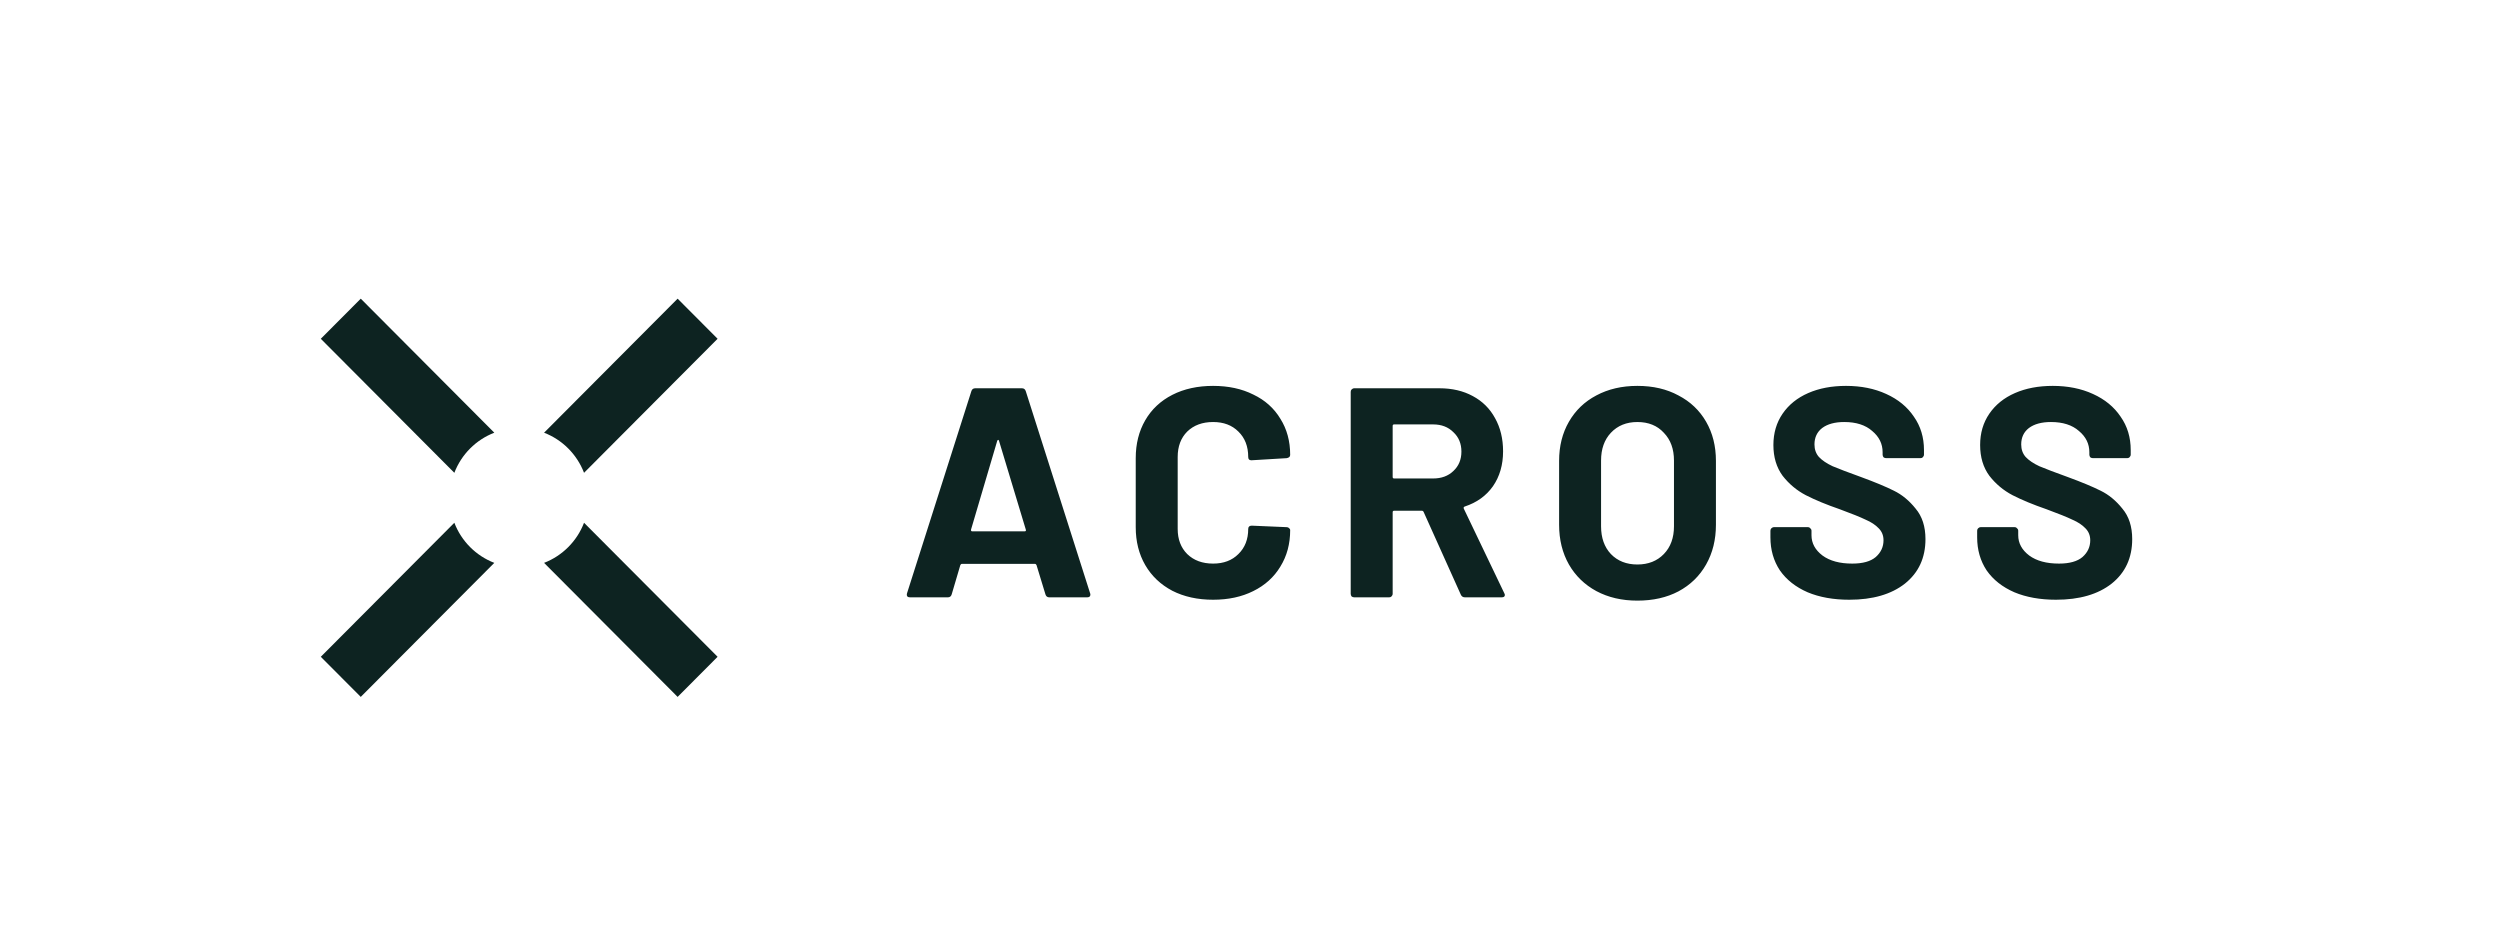
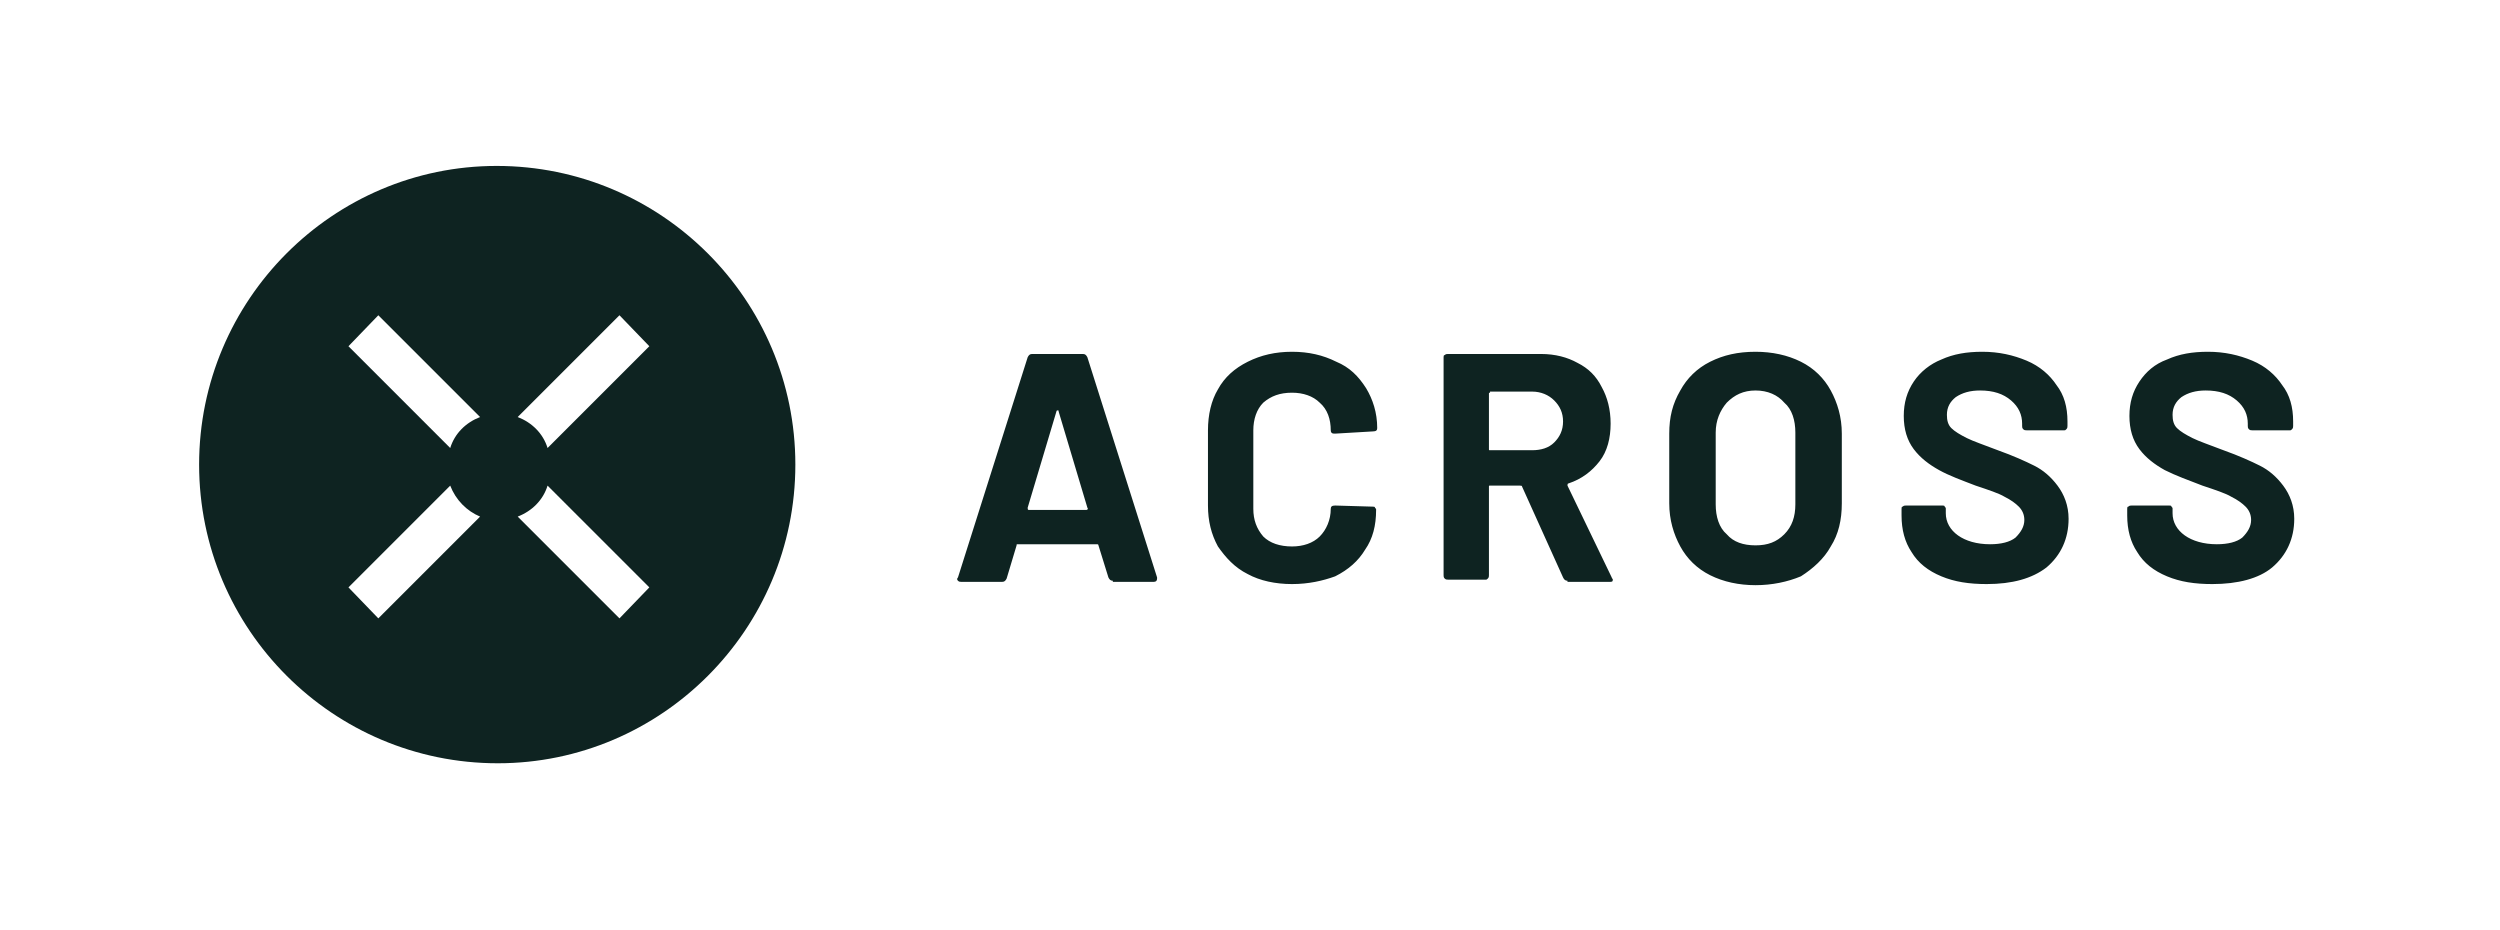
- <svg xmlns="http://www.w3.org/2000/svg" width="226" height="84" viewBox="0 0 226 84" fill="none">
-   <path d="M94.857 54C94.678 54 94.561 53.91 94.508 53.73L93.701 51.084C93.665 51.012 93.62 50.976 93.566 50.976H86.948C86.894 50.976 86.849 51.012 86.814 51.084L86.033 53.73C85.98 53.91 85.863 54 85.684 54H82.267C82.159 54 82.079 53.973 82.025 53.919C81.971 53.847 81.962 53.748 81.998 53.622L87.809 35.37C87.863 35.19 87.979 35.1 88.159 35.1H92.382C92.562 35.1 92.678 35.19 92.732 35.37L98.543 53.622C98.561 53.658 98.57 53.703 98.57 53.757C98.57 53.919 98.471 54 98.274 54H94.857ZM87.782 47.871C87.764 47.979 87.8 48.033 87.89 48.033H92.624C92.732 48.033 92.768 47.979 92.732 47.871L90.311 39.852C90.293 39.78 90.266 39.753 90.23 39.771C90.194 39.771 90.167 39.798 90.149 39.852L87.782 47.871ZM109.665 54.216C108.266 54.216 107.037 53.946 105.979 53.406C104.921 52.848 104.105 52.074 103.531 51.084C102.957 50.094 102.67 48.951 102.67 47.655V41.418C102.67 40.122 102.957 38.979 103.531 37.989C104.105 36.999 104.921 36.234 105.979 35.694C107.037 35.154 108.266 34.884 109.665 34.884C111.046 34.884 112.256 35.145 113.297 35.667C114.355 36.171 115.171 36.9 115.745 37.854C116.336 38.79 116.632 39.879 116.632 41.121C116.632 41.283 116.525 41.382 116.31 41.418L113.162 41.607H113.108C112.929 41.607 112.839 41.508 112.839 41.31C112.839 40.356 112.543 39.591 111.951 39.015C111.377 38.439 110.615 38.151 109.665 38.151C108.696 38.151 107.916 38.439 107.324 39.015C106.75 39.591 106.463 40.356 106.463 41.31V47.817C106.463 48.753 106.75 49.509 107.324 50.085C107.916 50.661 108.696 50.949 109.665 50.949C110.615 50.949 111.377 50.661 111.951 50.085C112.543 49.509 112.839 48.753 112.839 47.817C112.839 47.619 112.947 47.52 113.162 47.52L116.31 47.655C116.399 47.655 116.471 47.682 116.525 47.736C116.597 47.79 116.632 47.853 116.632 47.925C116.632 49.167 116.336 50.265 115.745 51.219C115.171 52.173 114.355 52.911 113.297 53.433C112.256 53.955 111.046 54.216 109.665 54.216ZM132.435 54C132.255 54 132.13 53.919 132.058 53.757L128.695 46.278C128.659 46.206 128.605 46.17 128.534 46.17H126.032C125.942 46.17 125.897 46.215 125.897 46.305V53.676C125.897 53.766 125.861 53.847 125.79 53.919C125.736 53.973 125.664 54 125.574 54H122.427C122.337 54 122.257 53.973 122.185 53.919C122.131 53.847 122.104 53.766 122.104 53.676V35.424C122.104 35.334 122.131 35.262 122.185 35.208C122.257 35.136 122.337 35.1 122.427 35.1H130.121C131.269 35.1 132.273 35.334 133.134 35.802C134.013 36.27 134.685 36.936 135.152 37.8C135.636 38.664 135.878 39.663 135.878 40.797C135.878 42.021 135.573 43.074 134.963 43.956C134.354 44.82 133.502 45.432 132.408 45.792C132.318 45.828 132.291 45.891 132.327 45.981L135.986 53.622C136.022 53.694 136.039 53.748 136.039 53.784C136.039 53.928 135.941 54 135.744 54H132.435ZM126.032 38.367C125.942 38.367 125.897 38.412 125.897 38.502V43.119C125.897 43.209 125.942 43.254 126.032 43.254H129.556C130.309 43.254 130.919 43.029 131.385 42.579C131.87 42.129 132.112 41.544 132.112 40.824C132.112 40.104 131.87 39.519 131.385 39.069C130.919 38.601 130.309 38.367 129.556 38.367H126.032ZM148.018 54.297C146.619 54.297 145.382 54.009 144.306 53.433C143.247 52.857 142.422 52.056 141.831 51.03C141.239 49.986 140.943 48.789 140.943 47.439V41.661C140.943 40.329 141.239 39.15 141.831 38.124C142.422 37.098 143.247 36.306 144.306 35.748C145.382 35.172 146.619 34.884 148.018 34.884C149.435 34.884 150.672 35.172 151.731 35.748C152.807 36.306 153.641 37.098 154.232 38.124C154.824 39.15 155.12 40.329 155.12 41.661V47.439C155.12 48.789 154.824 49.986 154.232 51.03C153.641 52.074 152.807 52.884 151.731 53.46C150.672 54.018 149.435 54.297 148.018 54.297ZM148.018 51.03C149.005 51.03 149.803 50.715 150.412 50.085C151.022 49.455 151.327 48.618 151.327 47.574V41.634C151.327 40.59 151.022 39.753 150.412 39.123C149.821 38.475 149.022 38.151 148.018 38.151C147.032 38.151 146.234 38.475 145.624 39.123C145.032 39.753 144.736 40.59 144.736 41.634V47.574C144.736 48.618 145.032 49.455 145.624 50.085C146.234 50.715 147.032 51.03 148.018 51.03ZM167.175 54.216C165.74 54.216 164.485 53.991 163.409 53.541C162.333 53.073 161.499 52.416 160.907 51.57C160.333 50.706 160.046 49.707 160.046 48.573V47.979C160.046 47.889 160.073 47.817 160.127 47.763C160.198 47.691 160.279 47.655 160.369 47.655H163.436C163.525 47.655 163.597 47.691 163.651 47.763C163.723 47.817 163.759 47.889 163.759 47.979V48.384C163.759 49.104 164.09 49.716 164.754 50.22C165.418 50.706 166.314 50.949 167.444 50.949C168.395 50.949 169.103 50.751 169.569 50.355C170.036 49.941 170.269 49.437 170.269 48.843C170.269 48.411 170.125 48.051 169.838 47.763C169.551 47.457 169.157 47.196 168.655 46.98C168.17 46.746 167.39 46.431 166.314 46.035C165.113 45.621 164.09 45.198 163.247 44.766C162.422 44.334 161.723 43.749 161.149 43.011C160.593 42.255 160.315 41.328 160.315 40.23C160.315 39.15 160.593 38.205 161.149 37.395C161.705 36.585 162.476 35.964 163.463 35.532C164.449 35.1 165.588 34.884 166.879 34.884C168.242 34.884 169.453 35.127 170.511 35.613C171.587 36.099 172.421 36.783 173.013 37.665C173.623 38.529 173.928 39.537 173.928 40.689V41.094C173.928 41.184 173.892 41.265 173.82 41.337C173.766 41.391 173.694 41.418 173.605 41.418H170.511C170.421 41.418 170.341 41.391 170.269 41.337C170.215 41.265 170.188 41.184 170.188 41.094V40.878C170.188 40.122 169.874 39.483 169.247 38.961C168.637 38.421 167.794 38.151 166.718 38.151C165.875 38.151 165.211 38.331 164.727 38.691C164.261 39.051 164.028 39.546 164.028 40.176C164.028 40.626 164.162 41.004 164.431 41.31C164.718 41.616 165.131 41.895 165.669 42.147C166.225 42.381 167.076 42.705 168.224 43.119C169.498 43.587 170.493 44.001 171.21 44.361C171.946 44.721 172.6 45.261 173.174 45.981C173.766 46.683 174.062 47.601 174.062 48.735C174.062 50.427 173.443 51.768 172.206 52.758C170.968 53.73 169.291 54.216 167.175 54.216ZM185.864 54.216C184.429 54.216 183.174 53.991 182.098 53.541C181.022 53.073 180.188 52.416 179.596 51.57C179.022 50.706 178.735 49.707 178.735 48.573V47.979C178.735 47.889 178.762 47.817 178.816 47.763C178.887 47.691 178.968 47.655 179.058 47.655H182.125C182.214 47.655 182.286 47.691 182.34 47.763C182.412 47.817 182.447 47.889 182.447 47.979V48.384C182.447 49.104 182.779 49.716 183.443 50.22C184.106 50.706 185.003 50.949 186.133 50.949C187.084 50.949 187.792 50.751 188.258 50.355C188.725 49.941 188.958 49.437 188.958 48.843C188.958 48.411 188.814 48.051 188.527 47.763C188.24 47.457 187.846 47.196 187.344 46.98C186.859 46.746 186.079 46.431 185.003 46.035C183.802 45.621 182.779 45.198 181.936 44.766C181.111 44.334 180.412 43.749 179.838 43.011C179.282 42.255 179.004 41.328 179.004 40.23C179.004 39.15 179.282 38.205 179.838 37.395C180.394 36.585 181.165 35.964 182.152 35.532C183.138 35.1 184.277 34.884 185.568 34.884C186.931 34.884 188.142 35.127 189.2 35.613C190.276 36.099 191.11 36.783 191.702 37.665C192.312 38.529 192.617 39.537 192.617 40.689V41.094C192.617 41.184 192.581 41.265 192.509 41.337C192.455 41.391 192.383 41.418 192.294 41.418H189.2C189.11 41.418 189.03 41.391 188.958 41.337C188.904 41.265 188.877 41.184 188.877 41.094V40.878C188.877 40.122 188.563 39.483 187.936 38.961C187.326 38.421 186.483 38.151 185.407 38.151C184.564 38.151 183.9 38.331 183.416 38.691C182.95 39.051 182.717 39.546 182.717 40.176C182.717 40.626 182.851 41.004 183.12 41.31C183.407 41.616 183.819 41.895 184.358 42.147C184.914 42.381 185.765 42.705 186.913 43.119C188.187 43.587 189.182 44.001 189.899 44.361C190.635 44.721 191.289 45.261 191.863 45.981C192.455 46.683 192.751 47.601 192.751 48.735C192.751 50.427 192.132 51.768 190.895 52.758C189.657 53.73 187.98 54.216 185.864 54.216Z" fill="#0D2321" />
-   <path fill-rule="evenodd" clip-rule="evenodd" d="M61.257 27L64.87 30.626L52.797 42.742C52.16 41.079 50.842 39.755 49.184 39.117L61.257 27ZM44.685 39.117L32.613 27L29 30.626L41.073 42.742C41.709 41.079 43.028 39.755 44.685 39.117ZM41.073 47.258L29 59.374L32.613 63L44.685 50.883C43.028 50.245 41.709 48.921 41.073 47.258ZM49.184 50.883L61.257 63L64.87 59.374L52.797 47.258C52.16 48.921 50.842 50.245 49.184 50.883Z" fill="#0D2321" />
+ <svg xmlns="http://www.w3.org/2000/svg" xmlns:xlink="http://www.w3.org/1999/xlink" version="1.1" id="Layer_1" x="0px" y="0px" viewBox="0 0 226 84" style="enable-background:new 0 0 226 84;" xml:space="preserve">
+   <style type="text/css">
+ 	.st0{clip-path:url(#SVGID_00000145053941016475796470000003269592781659865495_);}
+ 	.st1{fill-rule:evenodd;clip-rule:evenodd;fill:#0E2321;}
+ 	.st2{fill:#0E2321;}
+ </style>
+   <g>
+     <defs>
+       <rect id="SVGID_1_" x="18" y="15" width="190" height="54" />
+     </defs>
+     <clipPath id="SVGID_00000033367368567480163750000015571971110582739093_">
+       <use xlink:href="#SVGID_1_" style="overflow:visible;" />
+     </clipPath>
+     <g style="clip-path:url(#SVGID_00000033367368567480163750000015571971110582739093_);">
+       <path class="st1" d="M71.9,42c0,14.9-12.1,27-26.9,27C30.1,69,18,56.9,18,42s12.1-27,26.9-27C59.8,15,71.9,27.1,71.9,42z     M58.7,31.3L56,28.5l-9.2,9.2c1.3,0.5,2.3,1.5,2.7,2.8L58.7,31.3z M34.2,28.5l9.2,9.2c-1.3,0.5-2.3,1.5-2.7,2.8l-9.2-9.2    L34.2,28.5z M31.5,53.1l9.2-9.2c0.5,1.3,1.5,2.3,2.7,2.8l-9.2,9.2L31.5,53.1z M56,55.9l-9.2-9.2c1.3-0.5,2.3-1.5,2.7-2.8l9.2,9.2    L56,55.9z" />
+       <path class="st2" d="M100.6,52.5c-0.2,0-0.3-0.1-0.4-0.3l-0.9-2.9c0-0.1-0.1-0.1-0.1-0.1H92c-0.1,0-0.1,0-0.1,0.1L91,52.3    c-0.1,0.2-0.2,0.3-0.4,0.3h-3.7c-0.1,0-0.2,0-0.3-0.1c-0.1-0.1-0.1-0.2,0-0.3l6.3-19.9c0.1-0.2,0.2-0.3,0.4-0.3h4.6    c0.2,0,0.3,0.1,0.4,0.3l6.3,19.9c0,0,0,0.1,0,0.1c0,0.2-0.1,0.3-0.3,0.3H100.6z M92.9,45.9c0,0.1,0,0.2,0.1,0.2h5.2    c0.1,0,0.2-0.1,0.1-0.2l-2.6-8.7c0-0.1,0-0.1-0.1-0.1c0,0-0.1,0-0.1,0.1L92.9,45.9z M116.8,52.8c-1.5,0-2.9-0.3-4-0.9    c-1.2-0.6-2-1.5-2.7-2.5c-0.6-1.1-0.9-2.3-0.9-3.7v-6.8c0-1.4,0.3-2.7,0.9-3.7c0.6-1.1,1.5-1.9,2.7-2.5c1.2-0.6,2.5-0.9,4-0.9    c1.5,0,2.8,0.3,4,0.9c1.2,0.5,2,1.3,2.7,2.4c0.6,1,1,2.2,1,3.6c0,0.2-0.1,0.3-0.4,0.3l-3.4,0.2h-0.1c-0.2,0-0.3-0.1-0.3-0.3    c0-1-0.3-1.9-1-2.5c-0.6-0.6-1.5-0.9-2.5-0.9c-1.1,0-1.9,0.3-2.6,0.9c-0.6,0.6-0.9,1.5-0.9,2.5v7.1c0,1,0.3,1.8,0.9,2.5    c0.6,0.6,1.5,0.9,2.6,0.9c1,0,1.9-0.3,2.5-0.9c0.6-0.6,1-1.5,1-2.5c0-0.2,0.1-0.3,0.4-0.3l3.4,0.1c0.1,0,0.2,0,0.2,0.1    c0.1,0.1,0.1,0.1,0.1,0.2c0,1.4-0.3,2.6-1,3.6c-0.6,1-1.5,1.8-2.7,2.4C119.6,52.5,118.3,52.8,116.8,52.8z M141.7,52.5    c-0.2,0-0.3-0.1-0.4-0.3l-3.7-8.2c0-0.1-0.1-0.1-0.2-0.1h-2.7c-0.1,0-0.1,0-0.1,0.1v8c0,0.1,0,0.2-0.1,0.3    c-0.1,0.1-0.1,0.1-0.2,0.1h-3.4c-0.1,0-0.2,0-0.3-0.1c-0.1-0.1-0.1-0.2-0.1-0.3V32.3c0-0.1,0-0.2,0.1-0.2c0.1-0.1,0.2-0.1,0.3-0.1    h8.4c1.3,0,2.4,0.3,3.3,0.8c1,0.5,1.7,1.2,2.2,2.2c0.5,0.9,0.8,2,0.8,3.3c0,1.3-0.3,2.5-1,3.4c-0.7,0.9-1.6,1.6-2.8,2    c-0.1,0-0.1,0.1-0.1,0.2l4,8.3c0,0.1,0.1,0.1,0.1,0.2c0,0.2-0.1,0.2-0.3,0.2H141.7z M134.7,35.5c-0.1,0-0.1,0-0.1,0.1v5    c0,0.1,0,0.1,0.1,0.1h3.8c0.8,0,1.5-0.2,2-0.7c0.5-0.5,0.8-1.1,0.8-1.9c0-0.8-0.3-1.4-0.8-1.9c-0.5-0.5-1.2-0.8-2-0.8H134.7z     M158.7,52.9c-1.5,0-2.9-0.3-4.1-0.9c-1.2-0.6-2.1-1.5-2.7-2.6c-0.6-1.1-1-2.4-1-3.9v-6.3c0-1.5,0.3-2.7,1-3.9    c0.6-1.1,1.5-2,2.7-2.6c1.2-0.6,2.5-0.9,4.1-0.9c1.5,0,2.9,0.3,4.1,0.9c1.2,0.6,2.1,1.5,2.7,2.6c0.6,1.1,1,2.4,1,3.9v6.3    c0,1.5-0.3,2.8-1,3.9c-0.6,1.1-1.6,2-2.7,2.7C161.6,52.6,160.2,52.9,158.7,52.9z M158.7,49.3c1.1,0,1.9-0.3,2.6-1    c0.7-0.7,1-1.6,1-2.7v-6.5c0-1.1-0.3-2.1-1-2.7c-0.6-0.7-1.5-1.1-2.6-1.1c-1.1,0-1.9,0.4-2.6,1.1c-0.6,0.7-1,1.6-1,2.7v6.5    c0,1.1,0.3,2.1,1,2.7C156.7,49,157.6,49.3,158.7,49.3z M179.6,52.8c-1.6,0-2.9-0.2-4.1-0.7c-1.2-0.5-2.1-1.2-2.7-2.2    c-0.6-0.9-0.9-2-0.9-3.3V46c0-0.1,0-0.2,0.1-0.2c0.1-0.1,0.2-0.1,0.3-0.1h3.3c0.1,0,0.2,0,0.2,0.1c0.1,0.1,0.1,0.1,0.1,0.2v0.4    c0,0.8,0.4,1.5,1.1,2c0.7,0.5,1.7,0.8,2.9,0.8c1,0,1.8-0.2,2.3-0.6c0.5-0.5,0.8-1,0.8-1.6c0-0.5-0.2-0.9-0.5-1.2    c-0.3-0.3-0.7-0.6-1.3-0.9c-0.5-0.3-1.4-0.6-2.6-1c-1.3-0.5-2.4-0.9-3.3-1.4c-0.9-0.5-1.7-1.1-2.3-1.9c-0.6-0.8-0.9-1.8-0.9-3    c0-1.2,0.3-2.2,0.9-3.1c0.6-0.9,1.5-1.6,2.5-2c1.1-0.5,2.3-0.7,3.7-0.7c1.5,0,2.8,0.3,4,0.8c1.2,0.5,2.1,1.3,2.7,2.2    c0.7,0.9,1,2,1,3.3v0.4c0,0.1,0,0.2-0.1,0.3c-0.1,0.1-0.1,0.1-0.2,0.1h-3.4c-0.1,0-0.2,0-0.3-0.1c-0.1-0.1-0.1-0.2-0.1-0.3v-0.2    c0-0.8-0.3-1.5-1-2.1c-0.7-0.6-1.6-0.9-2.8-0.9c-0.9,0-1.6,0.2-2.2,0.6c-0.5,0.4-0.8,0.9-0.8,1.6c0,0.5,0.1,0.9,0.4,1.2    c0.3,0.3,0.8,0.6,1.4,0.9c0.6,0.3,1.5,0.6,2.8,1.1c1.4,0.5,2.5,1,3.3,1.4c0.8,0.4,1.5,1,2.1,1.8c0.6,0.8,1,1.8,1,3    c0,1.8-0.7,3.3-2,4.4C183.7,52.3,181.9,52.8,179.6,52.8z M200,52.8c-1.6,0-2.9-0.2-4.1-0.7c-1.2-0.5-2.1-1.2-2.7-2.2    c-0.6-0.9-0.9-2-0.9-3.3V46c0-0.1,0-0.2,0.1-0.2c0.1-0.1,0.2-0.1,0.3-0.1h3.4c0.1,0,0.2,0,0.2,0.1c0.1,0.1,0.1,0.1,0.1,0.2v0.4    c0,0.8,0.4,1.5,1.1,2c0.7,0.5,1.7,0.8,2.9,0.8c1,0,1.8-0.2,2.3-0.6c0.5-0.5,0.8-1,0.8-1.6c0-0.5-0.2-0.9-0.5-1.2    c-0.3-0.3-0.7-0.6-1.3-0.9c-0.5-0.3-1.4-0.6-2.6-1c-1.3-0.5-2.4-0.9-3.4-1.4c-0.9-0.5-1.7-1.1-2.3-1.9c-0.6-0.8-0.9-1.8-0.9-3    c0-1.2,0.3-2.2,0.9-3.1c0.6-0.9,1.4-1.6,2.5-2c1.1-0.5,2.3-0.7,3.7-0.7c1.5,0,2.8,0.3,4,0.8c1.2,0.5,2.1,1.3,2.7,2.2    c0.7,0.9,1,2,1,3.3v0.4c0,0.1,0,0.2-0.1,0.3c-0.1,0.1-0.1,0.1-0.2,0.1h-3.4c-0.1,0-0.2,0-0.3-0.1c-0.1-0.1-0.1-0.2-0.1-0.3v-0.2    c0-0.8-0.3-1.5-1-2.1c-0.7-0.6-1.6-0.9-2.8-0.9c-0.9,0-1.6,0.2-2.2,0.6c-0.5,0.4-0.8,0.9-0.8,1.6c0,0.5,0.1,0.9,0.4,1.2    c0.3,0.3,0.8,0.6,1.4,0.9c0.6,0.3,1.5,0.6,2.8,1.1c1.4,0.5,2.5,1,3.3,1.4c0.8,0.4,1.5,1,2.1,1.8c0.6,0.8,1,1.8,1,3    c0,1.8-0.7,3.3-2,4.4C204.2,52.3,202.3,52.8,200,52.8z" />
+     </g>
+   </g>
</svg>
